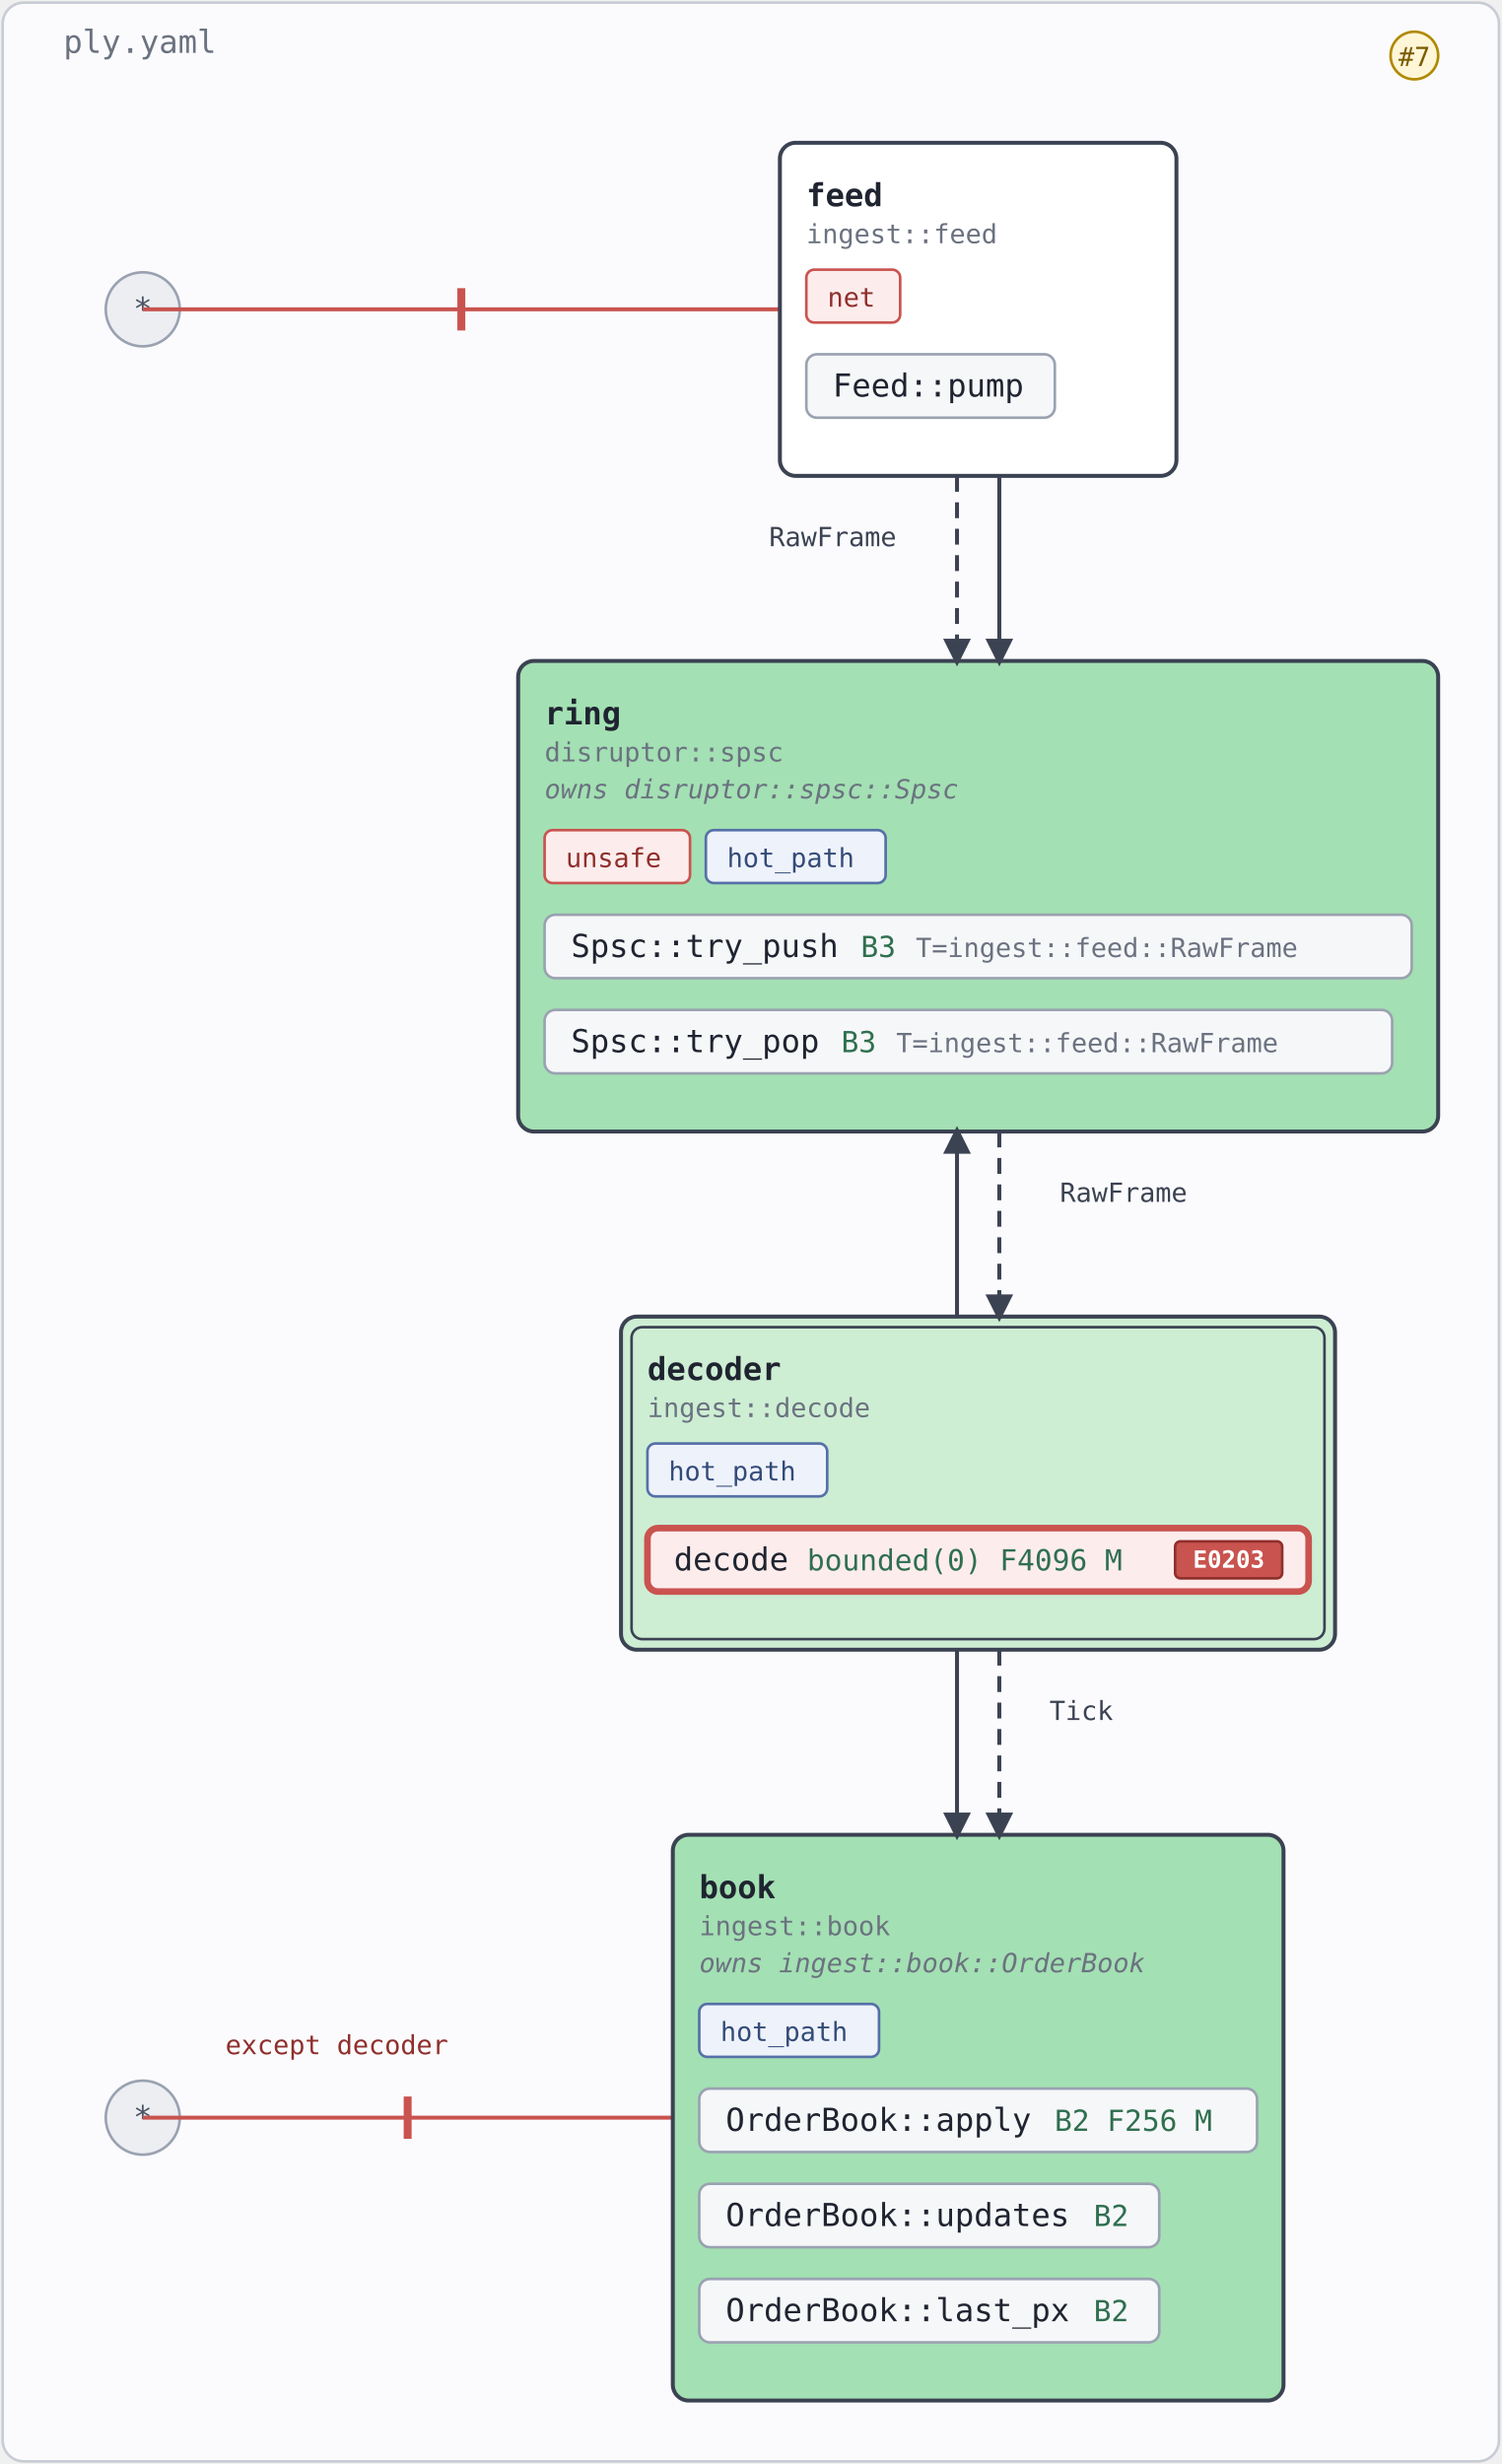
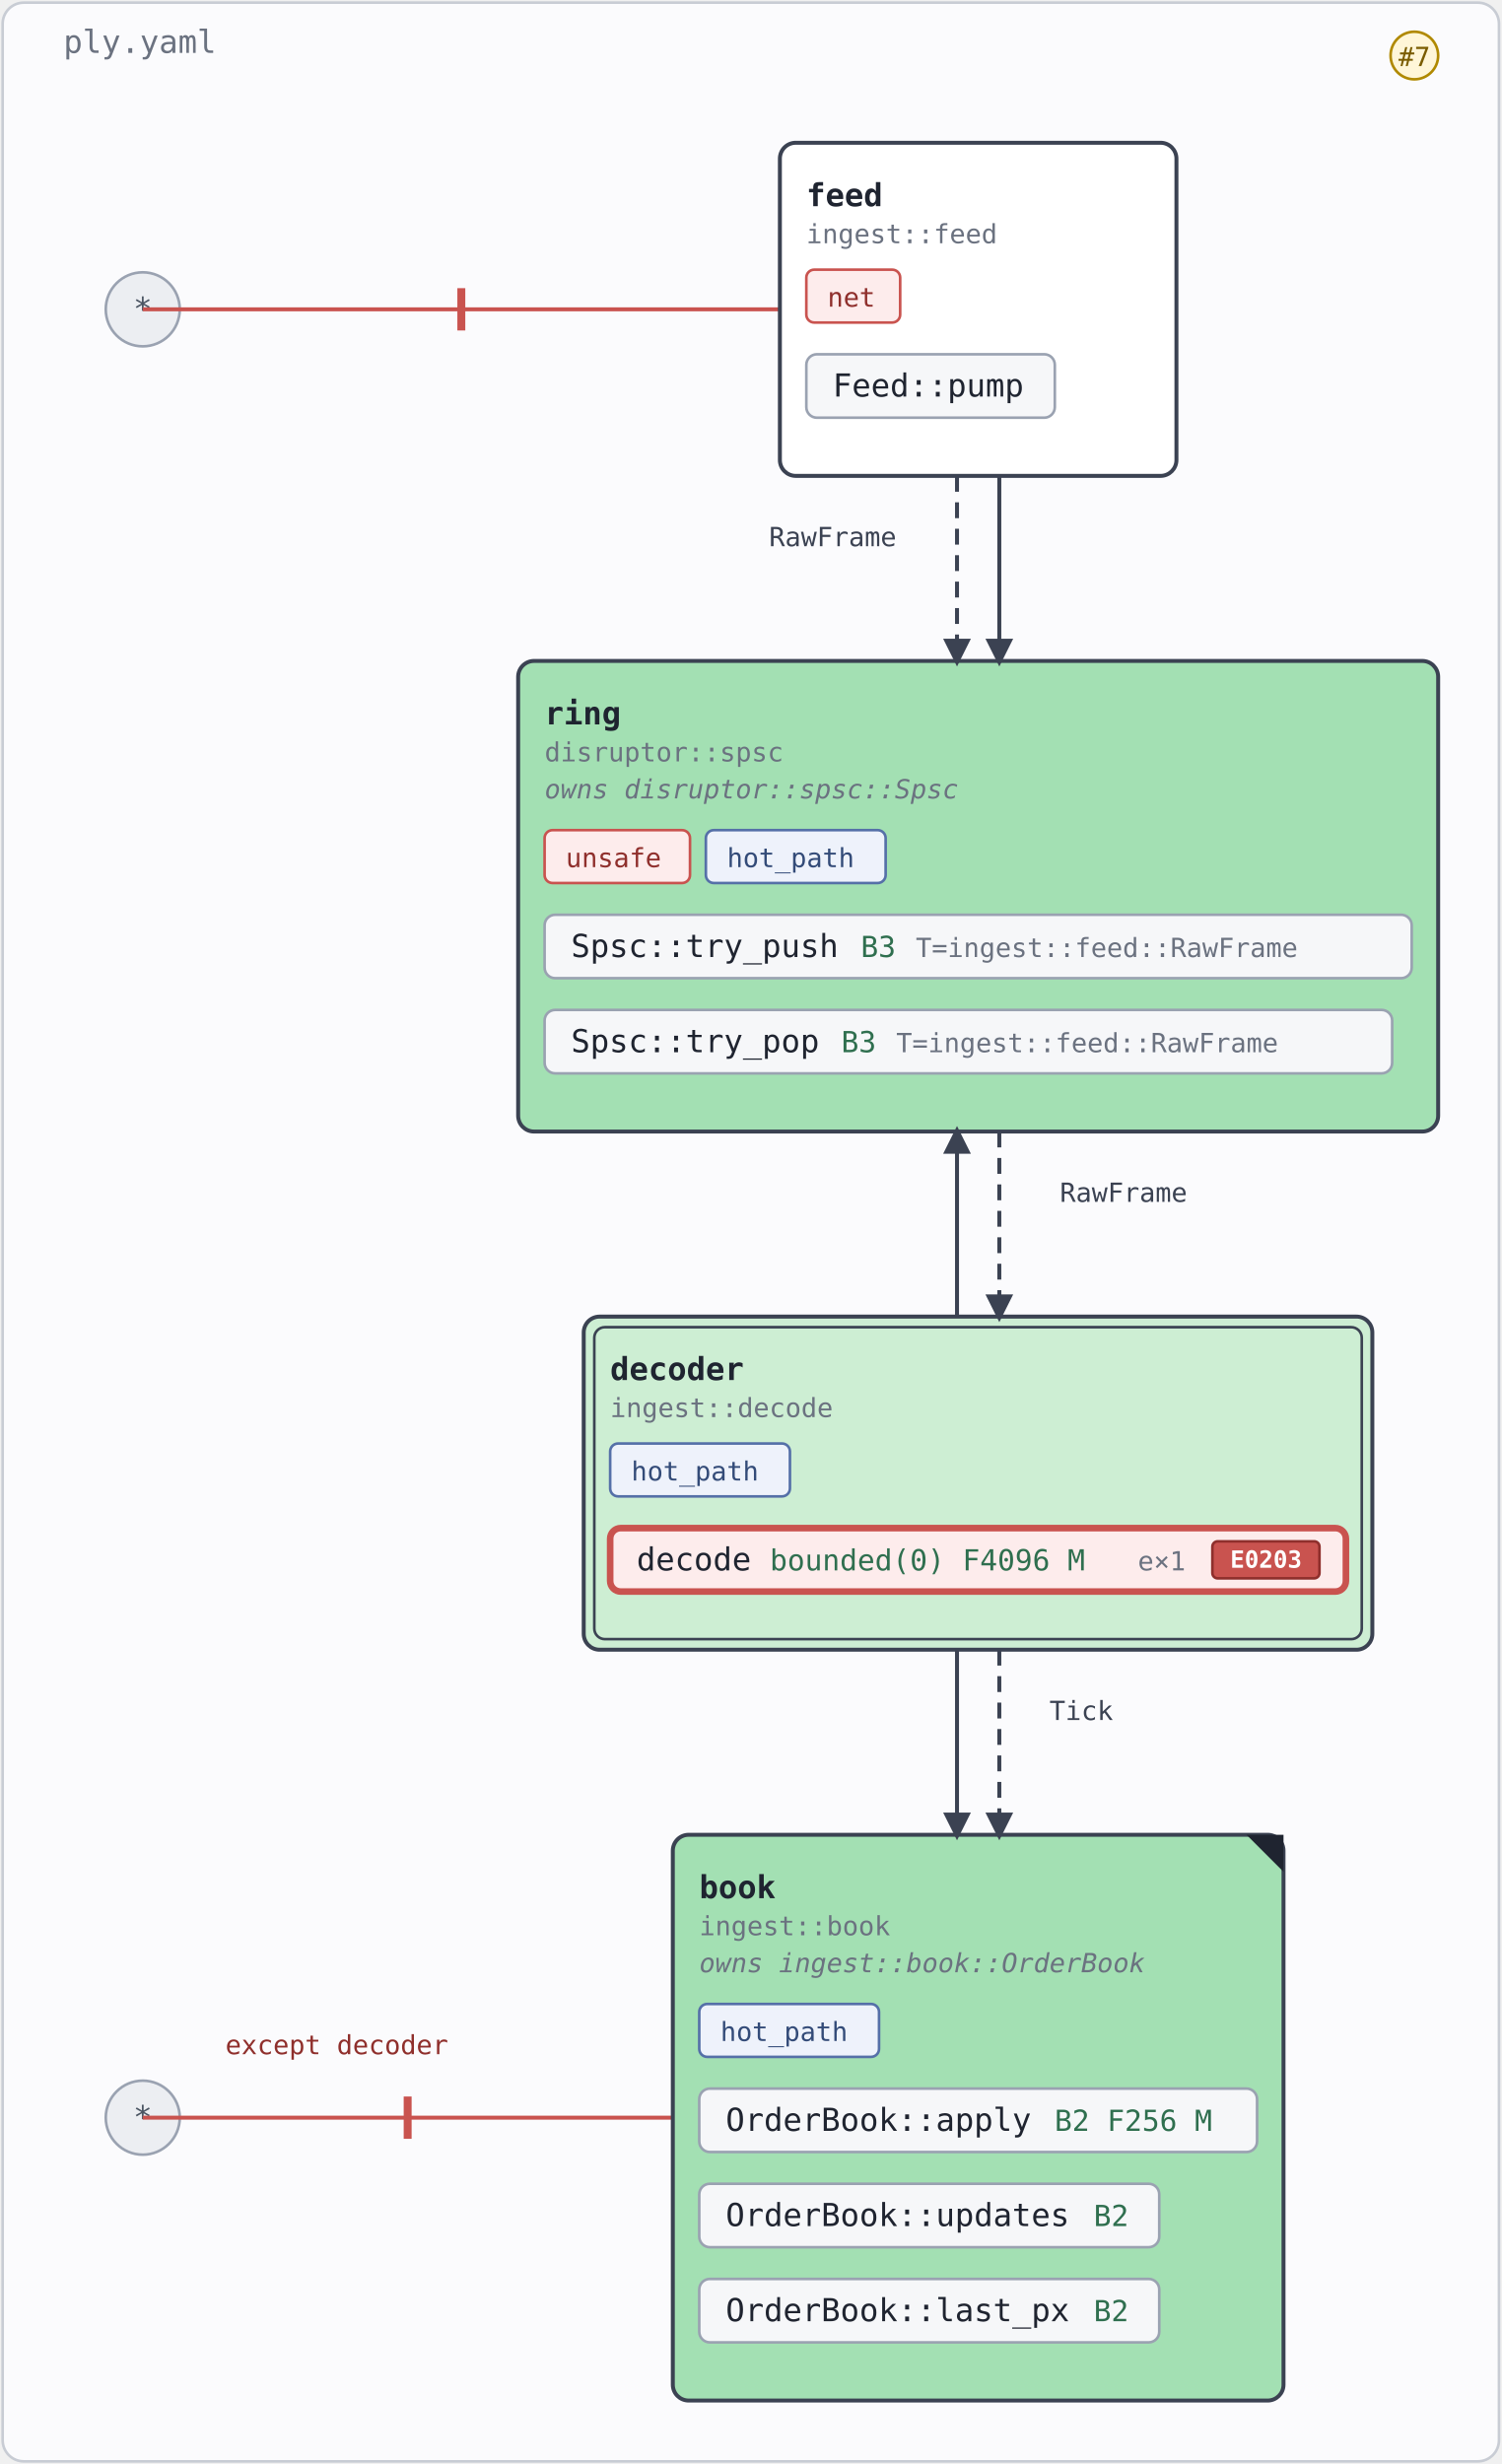
<svg xmlns="http://www.w3.org/2000/svg" width="568.0" height="932.0" viewBox="0 0 568.0 932.0" font-family="monospace" font-size="12">
-   <style>.workspace-frame{fill:#fbfbfd;stroke:#c8ccd4}.workspace-title{fill:#6b7280}.component-box{stroke:#3b4252;stroke-width:1.5}.hollow-box{stroke-dasharray:6 4}.collapsed-stack{stroke:#3b4252;stroke-width:1.5}.pure-seal{fill:none;stroke:#3b4252}.component-name{fill:#1f2430;font-weight:bold}.component-anchor{fill:#6b7280;font-size:10px}.component-owns{fill:#6b7280;font-size:10px;font-style:italic}.ceiling-unclaimed{fill:#fff}.ceiling-tested{fill:#eaf6ec}.ceiling-fuzzed{fill:#cdeed3}.ceiling-bounded{fill:#a3e0b3}.ceiling-proved{fill:#78d194}.contract-mark{fill:#1f2430}.cap-badge rect{fill:#fdecec;stroke:#c9534f}.cap-badge text{fill:#8f2f2c;font-size:10px}.profile-tag rect{fill:#eef2fb;stroke:#5570a8}.profile-tag text{fill:#334b78;font-size:10px}.fn-chip-box{fill:#f6f7f9;stroke:#9aa2b1}.fn-name{fill:#1f2430}.fn-checks{fill:#2f6f4f;font-size:11px}.fn-check-with{fill:#6b7280;font-size:10px}.fn-shield{fill:none;stroke:#9a7a1f;font-size:13px}.unresolved-pin circle,.registry-pin circle{fill:#fff6d8;stroke:#b08900}.pin-label{fill:#7a5c00;font-size:10px;text-anchor:middle}.edge-line{fill:none;stroke:#3b4252;stroke-width:1.5}.edge-label{fill:#3b4252;font-size:10px;text-anchor:middle}.deny-line{fill:none;stroke:#c9534f;stroke-width:1.5}.deny-bar{stroke:#c9534f;stroke-width:3}.deny-except{fill:#8f2f2c;font-size:10px;text-anchor:middle}.any-node circle{fill:#eceef2;stroke:#9aa2b1}.any-label{fill:#4b5563;text-anchor:middle}#arrow path{fill:#3b4252}.fn-chip-box-finding{fill:#fdecec;stroke:#c9534f;stroke-width:2.5}.component-box-finding{stroke:#c9534f;stroke-width:3}.edge-line-finding{fill:none;stroke:#c9534f;stroke-width:3}.deny-line-finding{fill:none;stroke:#c9534f;stroke-width:3}.unresolved-pin-finding circle,.registry-pin-finding circle{fill:#fdecec;stroke:#c9534f;stroke-width:2.5}.pin-label-finding{fill:#8f2f2c;font-size:10px;text-anchor:middle}.finding-badge rect{fill:#c9534f;stroke:#8f2f2c}.finding-badge text{fill:#fff;font-size:9px;font-weight:bold;text-anchor:middle}.finding-count{fill:#c9534f;font-size:11px;font-weight:bold}</style>
+   <style>.workspace-frame{fill:#fbfbfd;stroke:#c8ccd4}.workspace-title{fill:#6b7280}.component-box{stroke:#3b4252;stroke-width:1.5}.hollow-box{stroke-dasharray:6 4}.collapsed-stack{stroke:#3b4252;stroke-width:1.5}.pure-seal{fill:none;stroke:#3b4252}.strict-notch{fill:#1f2430}.component-name{fill:#1f2430;font-weight:bold}.component-anchor{fill:#6b7280;font-size:10px}.component-owns{fill:#6b7280;font-size:10px;font-style:italic}.ceiling-unclaimed{fill:#fff}.ceiling-tested{fill:#eaf6ec}.ceiling-fuzzed{fill:#cdeed3}.ceiling-bounded{fill:#a3e0b3}.ceiling-proved{fill:#78d194}.contract-mark{fill:#1f2430}.cap-badge rect{fill:#fdecec;stroke:#c9534f}.cap-badge text{fill:#8f2f2c;font-size:10px}.profile-tag rect{fill:#eef2fb;stroke:#5570a8}.profile-tag text{fill:#334b78;font-size:10px}.fn-chip-box{fill:#f6f7f9;stroke:#9aa2b1}.fn-chip-box-synth{fill:#ecdff5;stroke:#9aa2b1}.fn-name{fill:#1f2430}.fn-checks{fill:#2f6f4f;font-size:11px}.fn-check-with{fill:#6b7280;font-size:10px}.fn-examples{fill:#6b7280;font-size:10px}.fn-shield{fill:none;stroke:#9a7a1f;font-size:13px}.unresolved-pin circle,.registry-pin circle{fill:#fff6d8;stroke:#b08900}.pin-label{fill:#7a5c00;font-size:10px;text-anchor:middle}.edge-line{fill:none;stroke:#3b4252;stroke-width:1.5}.edge-label{fill:#3b4252;font-size:10px;text-anchor:middle}.deny-line{fill:none;stroke:#c9534f;stroke-width:1.5}.deny-bar{stroke:#c9534f;stroke-width:3}.deny-except{fill:#8f2f2c;font-size:10px;text-anchor:middle}.any-node circle{fill:#eceef2;stroke:#9aa2b1}.any-label{fill:#4b5563;text-anchor:middle}#arrow path{fill:#3b4252}.fn-chip-box-finding{fill:#fdecec;stroke:#c9534f;stroke-width:2.5}.component-box-finding{stroke:#c9534f;stroke-width:3}.edge-line-finding{fill:none;stroke:#c9534f;stroke-width:3}.deny-line-finding{fill:none;stroke:#c9534f;stroke-width:3}.unresolved-pin-finding circle,.registry-pin-finding circle{fill:#fdecec;stroke:#c9534f;stroke-width:2.5}.pin-label-finding{fill:#8f2f2c;font-size:10px;text-anchor:middle}.finding-badge rect{fill:#c9534f;stroke:#8f2f2c}.finding-badge text{fill:#fff;font-size:9px;font-weight:bold;text-anchor:middle}.finding-count{fill:#c9534f;font-size:11px;font-weight:bold}</style>
  <defs>
    <marker id="arrow" viewBox="0 0 10 10" refX="8" refY="5" markerWidth="7" markerHeight="7" orient="auto-start-reverse">
      <path d="M 0 0 L 10 5 L 0 10 z" />
    </marker>
  </defs>
  <rect class="workspace-frame" x="1" y="1" width="566.0" height="930.0" rx="8" />
  <text class="workspace-title" x="24.0" y="20">ply.yaml</text>
  <g class="any-node">
    <circle cx="54.0" cy="117.0" r="14.0" />
    <text class="any-label" x="54.0" y="121.0">*</text>
  </g>
  <g class="deny-rule">
    <path class="deny-line" d="M 54.0 117.0 L 295.0 117.0" />
    <line class="deny-bar" x1="174.5" y1="109.0" x2="174.5" y2="125.0" />
  </g>
  <g class="any-node">
    <circle cx="54.0" cy="801.0" r="14.0" />
    <text class="any-label" x="54.0" y="805.0">*</text>
  </g>
  <g class="deny-rule">
    <path class="deny-line" d="M 54.0 801.0 L 254.5 801.0" />
    <line class="deny-bar" x1="154.2" y1="793.0" x2="154.2" y2="809.0" />
    <text class="deny-except" x="127.4" y="777.0">except decoder</text>
  </g>
  <g class="registry-pin">
    <circle cx="535.0" cy="21.0" r="9.0" />
    <text class="pin-label" x="535.0" y="25.0">#7</text>
  </g>
  <g transform="translate(295.0,54.0)">
    <g class="component" data-name="feed">
      <rect class="component-box ceiling-unclaimed" x="0" y="0" width="150.0" height="126.0" rx="6" />
      <text class="component-name" x="10.0" y="24.0">feed</text>
      <text class="component-anchor" x="10.0" y="38.0">ingest::feed</text>
      <g class="cap-badge">
        <rect x="10.0" y="48.0" width="35.5" height="20.0" rx="3" />
        <text x="18.0" y="62.0">net</text>
      </g>
      <g transform="translate(10.0,80.0)">
        <g class="fn-chip" data-fn="Feed::pump">
          <rect class="fn-chip-box" x="0" y="0" width="94.0" height="24.0" rx="4" />
          <text class="fn-name" x="10.0" y="16.0">Feed::pump</text>
        </g>
      </g>
    </g>
  </g>
  <g transform="translate(196.0,250.0)">
    <g class="component" data-name="ring">
      <rect class="component-box ceiling-bounded" x="0" y="0" width="348.0" height="178.0" rx="6" />
      <text class="component-name" x="10.0" y="24.0">ring</text>
      <text class="component-anchor" x="10.0" y="38.0">disruptor::spsc</text>
      <text class="component-owns" x="10.0" y="52.0">owns disruptor::spsc::Spsc</text>
      <g class="cap-badge">
        <rect x="10.0" y="64.0" width="55.0" height="20.0" rx="3" />
        <text x="18.0" y="78.0">unsafe</text>
      </g>
      <g class="profile-tag">
        <rect x="71.0" y="64.0" width="68.0" height="20.0" rx="3" />
        <text x="79.0" y="78.0">hot_path</text>
      </g>
      <g transform="translate(10.0,96.0)">
        <g class="fn-chip" data-fn="Spsc::try_push">
          <rect class="fn-chip-box" x="0" y="0" width="328.0" height="24.0" rx="4" />
          <text class="fn-name" x="10.0" y="16.0">Spsc::try_push</text>
          <text class="fn-checks" x="119.6" y="16.0">B3</text>
          <text class="fn-check-with" x="140.4" y="16.0">T=ingest::feed::RawFrame</text>
        </g>
      </g>
      <g transform="translate(10.0,132.0)">
        <g class="fn-chip" data-fn="Spsc::try_pop">
          <rect class="fn-chip-box" x="0" y="0" width="320.6" height="24.0" rx="4" />
          <text class="fn-name" x="10.0" y="16.0">Spsc::try_pop</text>
          <text class="fn-checks" x="112.2" y="16.0">B3</text>
          <text class="fn-check-with" x="133.0" y="16.0">T=ingest::feed::RawFrame</text>
        </g>
      </g>
    </g>
  </g>
-   <g transform="translate(234.9,498.0)">
+   <g transform="translate(220.8,498.0)">
    <g class="component" data-name="decoder">
-       <rect class="component-box ceiling-fuzzed" x="0" y="0" width="270.1" height="126.0" rx="6" />
-       <rect class="pure-seal" x="4" y="4" width="262.1" height="118.0" rx="4" />
+       <rect class="component-box ceiling-fuzzed" x="0" y="0" width="298.3" height="126.0" rx="6" />
+       <rect class="pure-seal" x="4" y="4" width="290.3" height="118.0" rx="4" />
      <text class="component-name" x="10.0" y="24.0">decoder</text>
      <text class="component-anchor" x="10.0" y="38.0">ingest::decode</text>
      <g class="profile-tag">
        <rect x="10.0" y="48.0" width="68.0" height="20.0" rx="3" />
        <text x="18.0" y="62.0">hot_path</text>
      </g>
      <g transform="translate(10.0,80.0)">
        <g class="fn-chip" data-fn="decode">
-           <rect class="fn-chip-box-finding" x="0" y="0" width="250.1" height="24.0" rx="4" />
+           <rect class="fn-chip-box-finding" x="0" y="0" width="278.3" height="24.0" rx="4" />
          <text class="fn-name" x="10.0" y="16.0">decode</text>
          <text class="fn-checks" x="60.4" y="16.0">bounded(0) F4096 M</text>
+           <text class="fn-examples" x="199.6" y="16.0">e×1</text>
          <g class="finding-badge">
-             <rect x="199.6" y="5.0" width="40.5" height="14.0" rx="2" />
-             <text x="219.9" y="15.0">E0203</text>
+             <rect x="227.8" y="5.0" width="40.5" height="14.0" rx="2" />
+             <text x="248.1" y="15.0">E0203</text>
          </g>
        </g>
      </g>
    </g>
  </g>
  <g transform="translate(254.5,694.0)">
    <g class="component" data-name="book">
      <rect class="component-box ceiling-bounded" x="0" y="0" width="231.0" height="214.0" rx="6" />
+       <path class="strict-notch" d="M 217.0 0 L 231.0 0 L 231.0 14.0 Z" />
      <text class="component-name" x="10.0" y="24.0">book</text>
      <text class="component-anchor" x="10.0" y="38.0">ingest::book</text>
      <text class="component-owns" x="10.0" y="52.0">owns ingest::book::OrderBook</text>
      <g class="profile-tag">
        <rect x="10.0" y="64.0" width="68.0" height="20.0" rx="3" />
        <text x="18.0" y="78.0">hot_path</text>
      </g>
      <g transform="translate(10.0,96.0)">
        <g class="fn-chip" data-fn="OrderBook::apply">
          <rect class="fn-chip-box" x="0" y="0" width="211.0" height="24.0" rx="4" />
          <text class="fn-name" x="10.0" y="16.0">OrderBook::apply</text>
          <text class="fn-checks" x="134.4" y="16.0">B2 F256 M</text>
        </g>
      </g>
      <g transform="translate(10.0,132.0)">
        <g class="fn-chip" data-fn="OrderBook::updates">
          <rect class="fn-chip-box" x="0" y="0" width="174.0" height="24.0" rx="4" />
          <text class="fn-name" x="10.0" y="16.0">OrderBook::updates</text>
          <text class="fn-checks" x="149.2" y="16.0">B2</text>
        </g>
      </g>
      <g transform="translate(10.0,168.0)">
        <g class="fn-chip" data-fn="OrderBook::last_px">
          <rect class="fn-chip-box" x="0" y="0" width="174.0" height="24.0" rx="4" />
          <text class="fn-name" x="10.0" y="16.0">OrderBook::last_px</text>
          <text class="fn-checks" x="149.2" y="16.0">B2</text>
        </g>
      </g>
    </g>
  </g>
  <g class="edge-call">
    <path class="edge-line" d="M 378.0 180.0 L 378.0 250.0" marker-end="url(#arrow)" />
  </g>
  <g class="edge-call">
    <path class="edge-line" d="M 362.0 498.0 L 362.0 428.0" marker-end="url(#arrow)" />
  </g>
  <g class="edge-call">
    <path class="edge-line" d="M 362.0 624.0 L 362.0 694.0" marker-end="url(#arrow)" />
  </g>
  <g class="edge-flow">
    <path class="edge-line" stroke-dasharray="6 4" d="M 362.0 180.0 L 362.0 250.0" marker-end="url(#arrow)" />
    <text class="edge-label" x="315.0" y="206.6">RawFrame</text>
  </g>
  <g class="edge-flow">
    <path class="edge-line" stroke-dasharray="6 4" d="M 378.0 428.0 L 378.0 498.0" marker-end="url(#arrow)" />
    <text class="edge-label" x="425.0" y="454.6">RawFrame</text>
  </g>
  <g class="edge-flow">
    <path class="edge-line" stroke-dasharray="6 4" d="M 378.0 624.0 L 378.0 694.0" marker-end="url(#arrow)" />
    <text class="edge-label" x="409.0" y="650.6">Tick</text>
  </g>
</svg>
